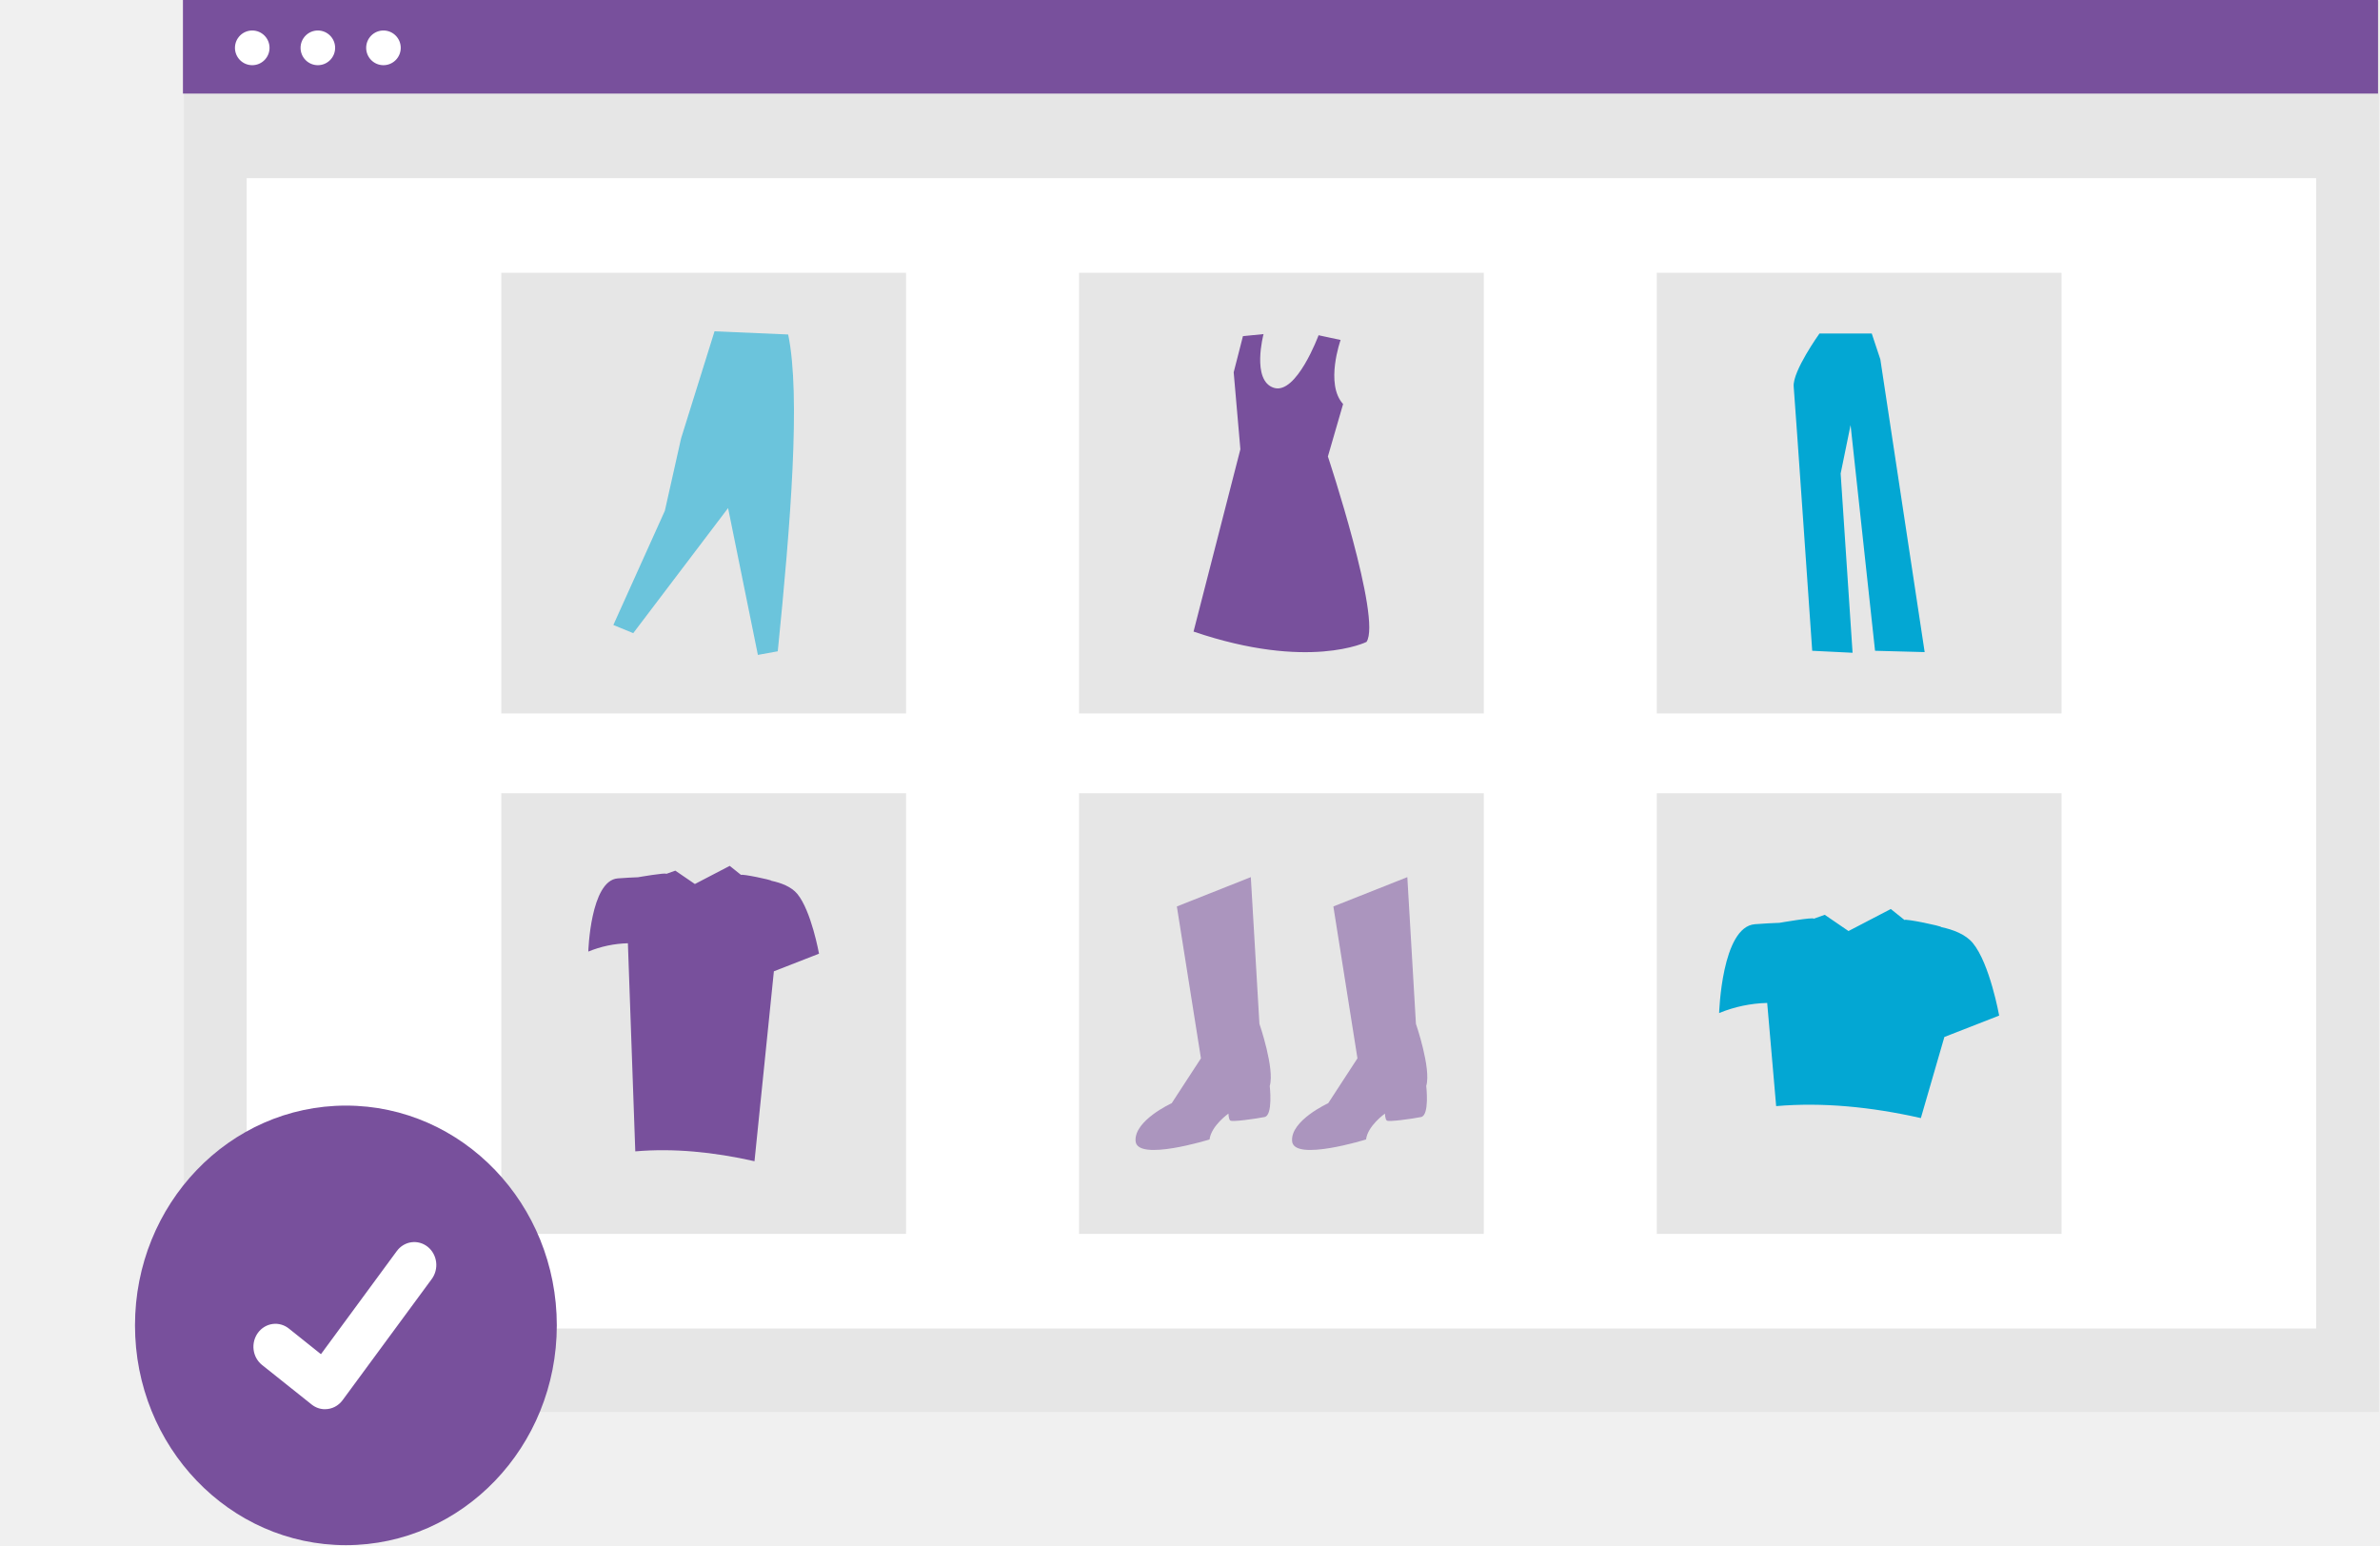
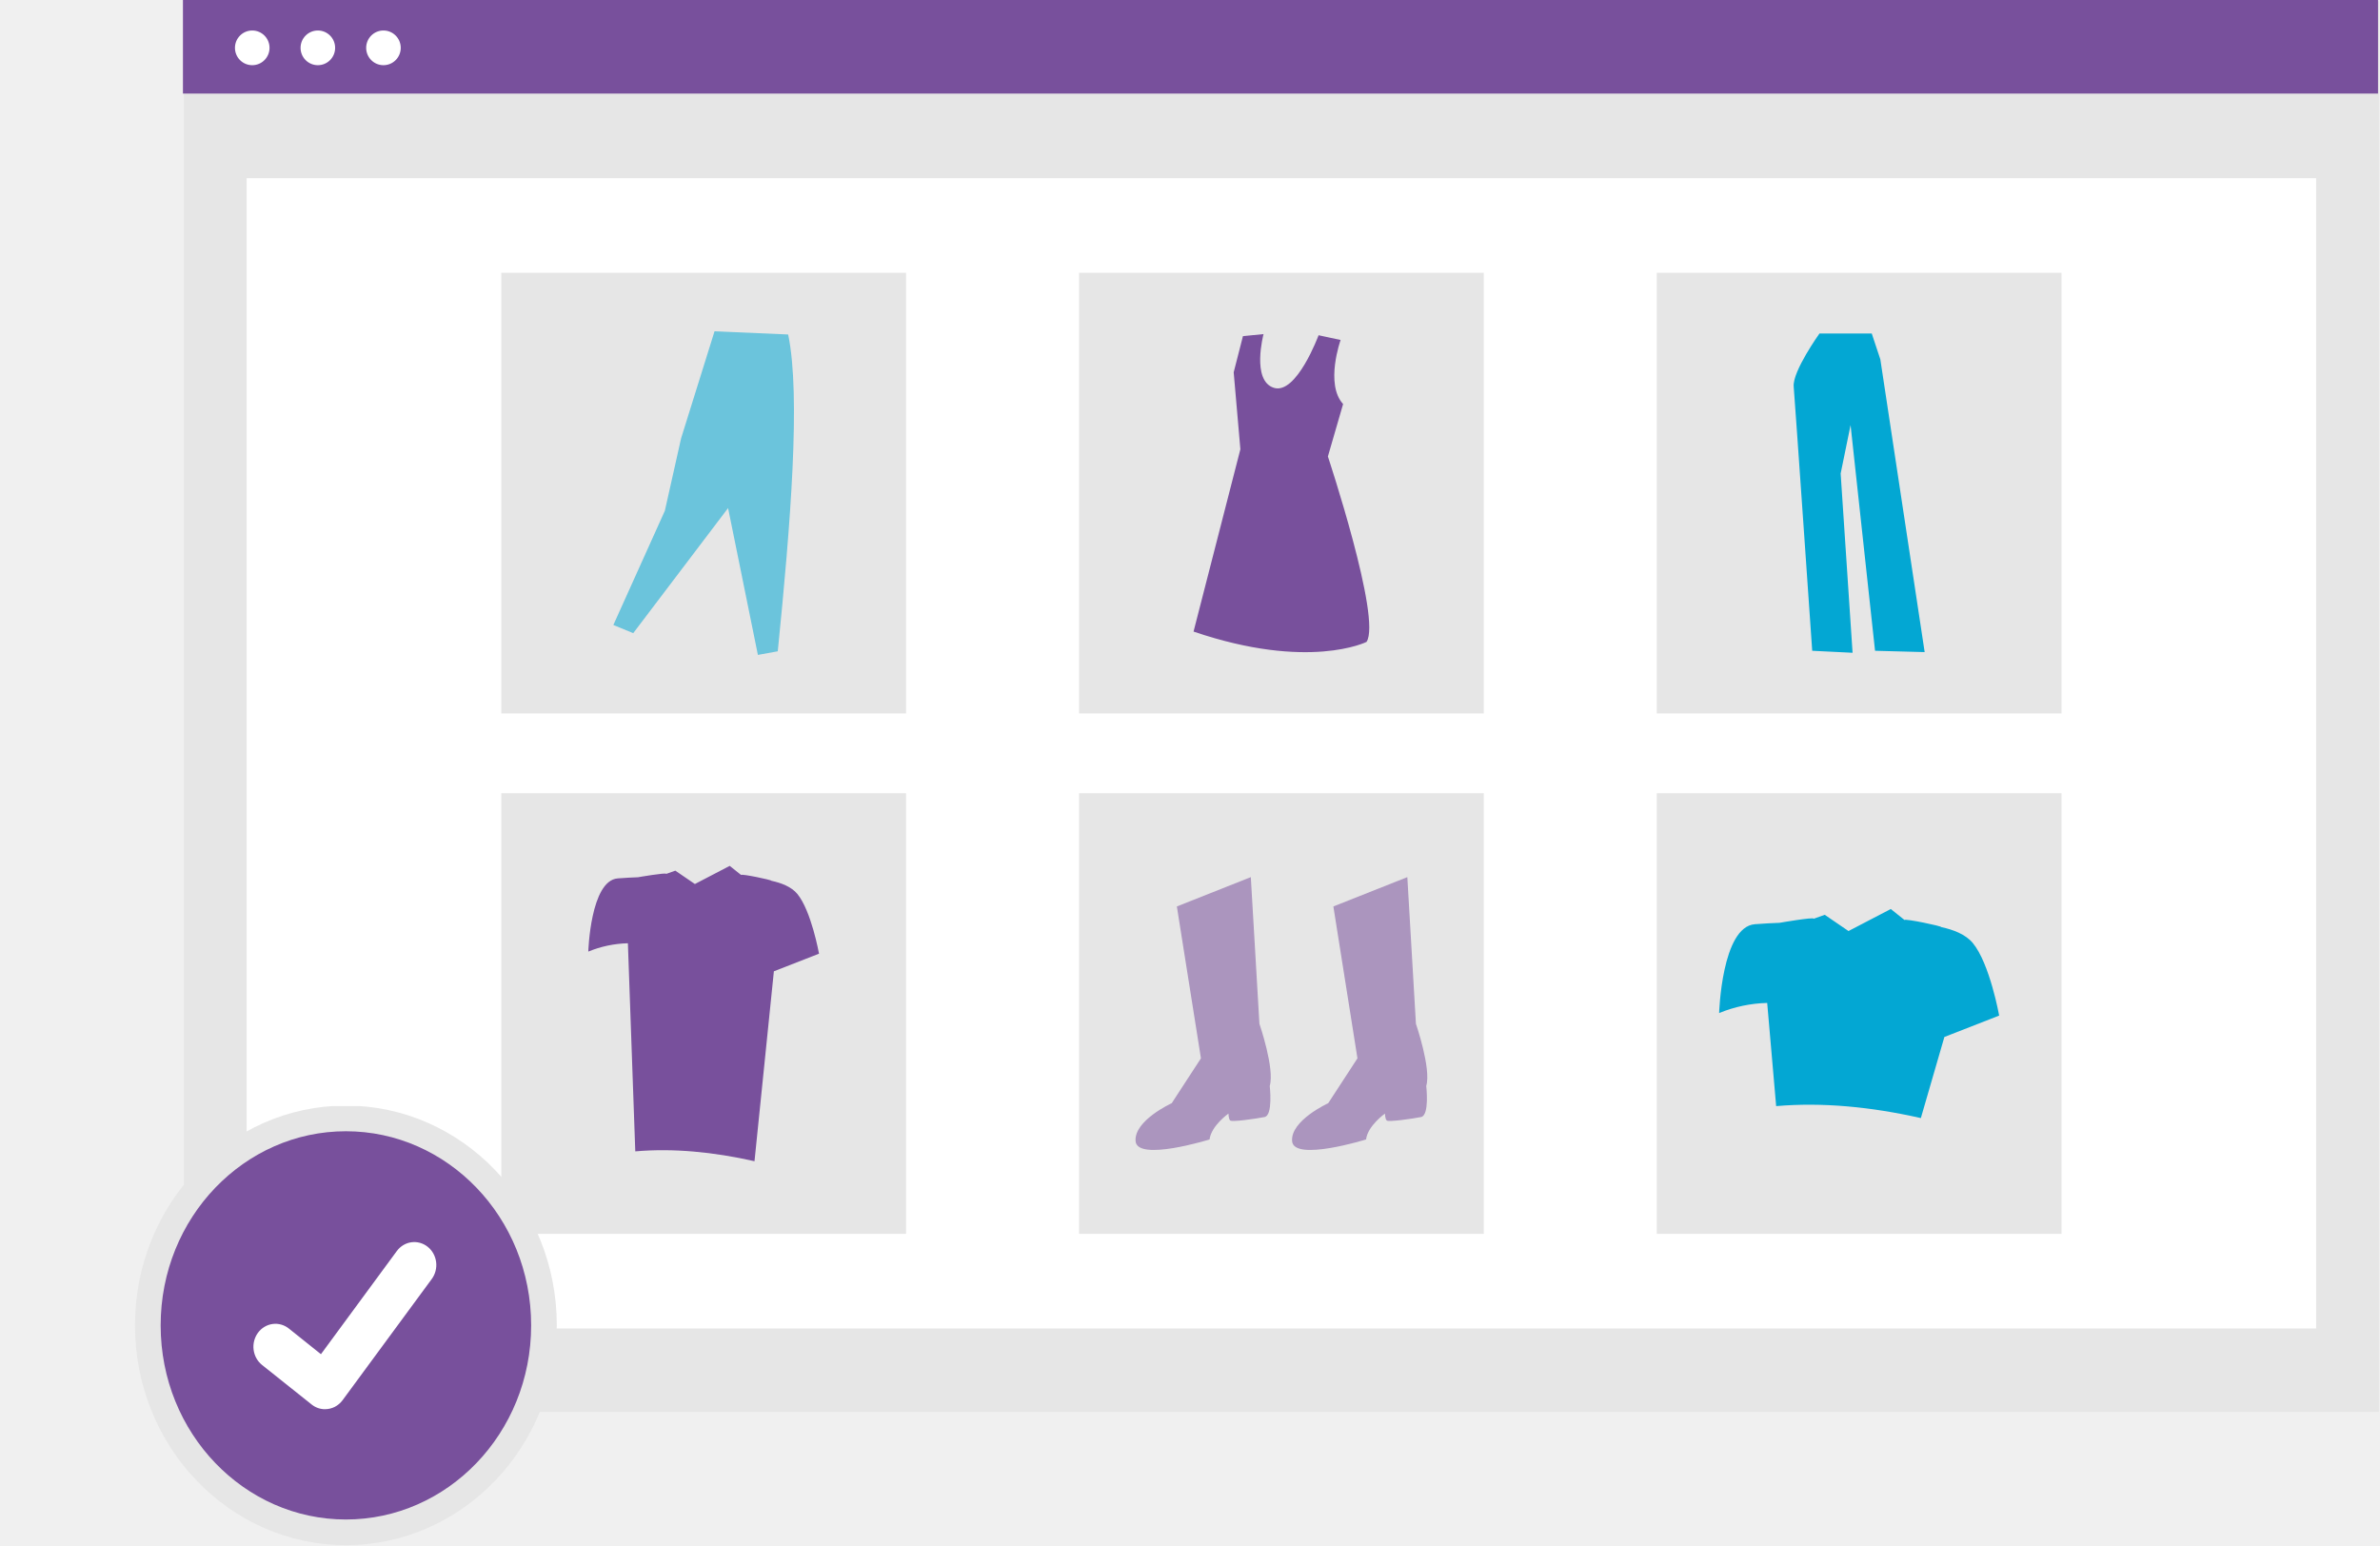
<svg xmlns="http://www.w3.org/2000/svg" width="371" height="241" viewBox="0 0 371 241" fill="none">
  <g id="dropshop-img--1">
    <g id="Group 42">
      <path id="Rectangle 338" d="M370.837 0.194H28.663V220.101H370.837V0.194Z" fill="#E6E6E6" />
      <path id="Rectangle 339" d="M361.052 27.776H38.448V207.092H361.052V27.776Z" fill="white" />
      <path id="Rectangle 340" d="M370.691 0H28.517V14.587H370.691V0Z" fill="#78509C" />
      <path id="Ellipse 513" d="M39.32 10.162C40.808 10.162 42.015 8.952 42.015 7.458C42.015 5.965 40.808 4.754 39.32 4.754C37.832 4.754 36.626 5.965 36.626 7.458C36.626 8.952 37.832 10.162 39.32 10.162Z" fill="white" />
      <path id="Ellipse 514" d="M49.547 10.162C51.035 10.162 52.241 8.952 52.241 7.458C52.241 5.965 51.035 4.754 49.547 4.754C48.059 4.754 46.852 5.965 46.852 7.458C46.852 8.952 48.059 10.162 49.547 10.162Z" fill="white" />
      <path id="Ellipse 515" d="M59.773 10.162C61.262 10.162 62.468 8.952 62.468 7.458C62.468 5.965 61.262 4.754 59.773 4.754C58.285 4.754 57.079 5.965 57.079 7.458C57.079 8.952 58.285 10.162 59.773 10.162Z" fill="white" />
    </g>
-     <g id="item-5">
-       <path id="Rectangle 345" d="M231.298 123.652H168.201V192.345H231.298V123.652Z" fill="#E6E6E6" />
-       <path id="Path 2643" d="M183.452 141.306L194.98 136.733L196.321 159.601C196.321 159.601 198.733 166.596 197.929 169.287C197.929 169.287 198.465 173.86 197.125 174.129C195.784 174.398 192.03 174.937 191.764 174.667C191.499 174.398 191.496 173.591 191.496 173.591C191.496 173.591 188.815 175.474 188.547 177.626C188.547 177.626 177.287 181.124 177.019 177.895C176.751 174.667 182.649 171.976 182.649 171.976L187.207 164.981L183.452 141.306Z" fill="#78509C" fill-opacity="0.54" />
-       <path id="Path 2644" d="M207.85 141.306L219.377 136.733L220.718 159.601C220.718 159.601 223.13 166.596 222.326 169.287C222.326 169.287 222.862 173.86 221.522 174.129C220.181 174.398 216.427 174.937 216.162 174.667C215.896 174.398 215.893 173.591 215.893 173.591C215.893 173.591 213.212 175.474 212.944 177.626C212.944 177.626 201.684 181.124 201.416 177.895C201.148 174.667 207.046 171.976 207.046 171.976L211.604 164.981L207.85 141.306Z" fill="#78509C" fill-opacity="0.54" />
-     </g>
-     <g id="item-6">
-       <path id="Rectangle 342" d="M231.298 42.525H168.201V111.218H231.298V42.525Z" fill="#E6E6E6" />
-       <path id="Path 2645" d="M208.977 52.997C208.977 52.997 206.522 59.88 209.366 62.984L206.995 71.16C206.995 71.16 215.42 96.523 213.013 100.066C213.013 100.066 204.026 104.574 186.052 98.455L193.353 70.033L192.31 58.036L193.754 52.4L196.963 52.08C196.963 52.08 195.038 59.327 198.568 60.454C202.099 61.581 205.543 52.261 205.543 52.261L208.977 52.997Z" fill="#78509C" />
-     </g>
-     <g id="item-4">
-       <path id="Rectangle 341" d="M141.237 42.525H78.14V111.218H141.237V42.525Z" fill="#E6E6E6" />
-       <path id="Path 2646" d="M95.612 97.428L98.71 98.7L113.495 79.201L118.142 102.091L121.24 101.526C123.227 81.791 124.849 61.663 122.859 52.142L111.383 51.648L106.173 68.323L103.639 79.627L95.612 97.428Z" fill="#03A7D3" fill-opacity="0.54" />
-     </g>
-     <g id="item-3">
-       <path id="Rectangle 343" d="M321.358 42.525H258.262V111.218H321.358V42.525Z" fill="#E6E6E6" />
-       <path id="Path 2647" d="M283.627 51.986C283.627 51.986 279.399 57.884 279.605 60.264C279.812 62.644 282.492 101.447 282.492 101.447L288.783 101.757L286.925 73.819L288.472 66.266L292.287 101.447L300.021 101.654L293.112 56.022L291.772 51.987L283.627 51.986Z" fill="#03A7D3" />
-     </g>
-     <g id="item-2">
-       <path id="Rectangle 346" d="M321.358 123.652H258.262V192.345H321.358V123.652Z" fill="#E6E6E6" />
-       <path id="Path 2648" d="M307.521 147.001C306.399 145.649 304.469 144.919 302.616 144.524C302.669 144.355 296.981 143.175 296.884 143.418L294.74 141.704L288.149 145.137L284.447 142.607L282.726 143.22C282.797 142.915 277.387 143.856 277.387 143.856C276.354 143.893 275.034 143.958 273.556 144.072C268.382 144.471 267.983 157.919 267.983 157.919C270.364 156.942 272.902 156.408 275.474 156.345L276.872 172.429C284.065 171.81 291.609 172.53 299.428 174.293L303.095 161.65L311.634 158.317C311.634 158.317 310.175 150.196 307.521 147.001Z" fill="#03A7D3" />
-     </g>
-     <g id="item-1">
-       <path id="Rectangle 344" d="M141.237 123.652H78.14V192.345H141.237V123.652Z" fill="#E6E6E6" />
-       <path id="Path 2649" d="M124.282 139.342C123.357 138.229 121.768 137.626 120.241 137.301C120.287 137.161 115.598 136.19 115.517 136.39L113.75 134.978L108.321 137.807L105.27 135.723L103.853 136.228C103.911 135.977 99.453 136.751 99.453 136.751C98.604 136.782 97.514 136.835 96.297 136.93C92.034 137.259 91.706 148.338 91.706 148.338C93.667 147.533 95.759 147.093 97.878 147.041L99.03 179.483C104.956 178.972 111.172 179.566 117.613 181.019L120.634 151.413L127.67 148.667C127.67 148.667 126.468 141.976 124.282 139.342Z" fill="#78509C" />
+     <g id="items">
+       <g id="item-5">
+         <path id="Rectangle 345" d="M231.298 123.652H168.201V192.345H231.298V123.652Z" fill="#E6E6E6" />
+         <path id="Path 2643" d="M183.452 141.306L194.98 136.733L196.321 159.601C196.321 159.601 198.733 166.596 197.929 169.287C197.929 169.287 198.465 173.86 197.125 174.129C195.784 174.398 192.03 174.937 191.764 174.667C191.499 174.398 191.496 173.591 191.496 173.591C191.496 173.591 188.815 175.474 188.547 177.626C188.547 177.626 177.287 181.124 177.019 177.895C176.751 174.667 182.649 171.976 182.649 171.976L187.207 164.981L183.452 141.306Z" fill="#78509C" fill-opacity="0.54" />
+         <path id="Path 2644" d="M207.85 141.306L219.377 136.733L220.718 159.601C220.718 159.601 223.13 166.596 222.326 169.287C222.326 169.287 222.862 173.86 221.522 174.129C220.181 174.398 216.427 174.937 216.162 174.667C215.896 174.398 215.893 173.591 215.893 173.591C215.893 173.591 213.212 175.474 212.944 177.626C212.944 177.626 201.684 181.124 201.416 177.895C201.148 174.667 207.046 171.976 207.046 171.976L211.604 164.981L207.85 141.306Z" fill="#78509C" fill-opacity="0.54" />
+       </g>
+       <g id="item-6">
+         <path id="Rectangle 342" d="M231.298 42.525H168.201V111.218H231.298V42.525Z" fill="#E6E6E6" />
+         <path id="Path 2645" d="M208.977 52.997C208.977 52.997 206.522 59.88 209.366 62.984L206.995 71.16C206.995 71.16 215.42 96.523 213.013 100.066C213.013 100.066 204.026 104.574 186.052 98.455L193.353 70.033L192.31 58.036L193.754 52.4L196.963 52.08C196.963 52.08 195.038 59.327 198.568 60.454C202.099 61.581 205.543 52.261 205.543 52.261L208.977 52.997Z" fill="#78509C" />
+       </g>
+       <g id="item-4">
+         <path id="Rectangle 341" d="M141.237 42.525H78.14V111.218H141.237V42.525Z" fill="#E6E6E6" />
+         <path id="Path 2646" d="M95.612 97.428L98.71 98.7L113.495 79.201L118.142 102.091L121.24 101.526C123.227 81.791 124.849 61.663 122.859 52.142L111.383 51.648L106.173 68.323L103.639 79.627L95.612 97.428Z" fill="#03A7D3" fill-opacity="0.54" />
+       </g>
+       <g id="item-3">
+         <path id="Rectangle 343" d="M321.358 42.525H258.262V111.218H321.358V42.525Z" fill="#E6E6E6" />
+         <path id="Path 2647" d="M283.627 51.986C283.627 51.986 279.399 57.884 279.605 60.264C279.812 62.644 282.492 101.447 282.492 101.447L288.783 101.757L286.925 73.819L288.472 66.266L292.287 101.447L300.021 101.654L293.112 56.022L291.772 51.987L283.627 51.986Z" fill="#03A7D3" />
+       </g>
+       <g id="item-2">
+         <path id="Rectangle 346" d="M321.358 123.652H258.262V192.345H321.358V123.652Z" fill="#E6E6E6" />
+         <path id="Path 2648" d="M307.521 147.001C306.399 145.649 304.469 144.919 302.616 144.524C302.669 144.355 296.981 143.175 296.884 143.418L294.74 141.704L288.149 145.137L284.447 142.607L282.726 143.22C282.797 142.915 277.387 143.856 277.387 143.856C276.354 143.893 275.034 143.958 273.556 144.072C268.382 144.471 267.983 157.919 267.983 157.919C270.364 156.942 272.902 156.408 275.474 156.345L276.872 172.429C284.065 171.81 291.609 172.53 299.428 174.293L303.095 161.65L311.634 158.317C311.634 158.317 310.175 150.196 307.521 147.001Z" fill="#03A7D3" />
+       </g>
+       <g id="item-1">
+         <path id="Rectangle 344" d="M141.237 123.652H78.14V192.345H141.237V123.652Z" fill="#E6E6E6" />
+         <path id="Path 2649" d="M124.282 139.342C123.357 138.229 121.768 137.626 120.241 137.301C120.287 137.161 115.598 136.19 115.517 136.39L113.75 134.978L108.321 137.807L105.27 135.723L103.853 136.228C103.911 135.977 99.453 136.751 99.453 136.751C98.604 136.782 97.514 136.835 96.297 136.93C92.034 137.259 91.706 148.338 91.706 148.338C93.667 147.533 95.759 147.093 97.878 147.041L99.03 179.483C104.956 178.972 111.172 179.566 117.613 181.019L120.634 151.413L127.67 148.667C127.67 148.667 126.468 141.976 124.282 139.342Z" fill="#78509C" />
+       </g>
    </g>
    <g id="ok-circle" clip-path="url(#clip0_28_20)">
-       <path id="Ellipse 44" d="M53.92 240.87C72.077 240.87 86.796 225.531 86.796 206.609C86.796 187.687 72.077 172.348 53.92 172.348C35.763 172.348 21.044 187.687 21.044 206.609C21.044 225.531 35.763 240.87 53.92 240.87Z" fill="#78509C" />
+       <path id="Ellipse 44" d="M84.796 206.609C84.796 224.505 70.895 238.87 53.92 238.87C36.945 238.87 23.044 224.505 23.044 206.609C23.044 188.713 36.945 174.348 53.92 174.348C70.895 174.348 84.796 188.713 84.796 206.609Z" fill="#78509C" stroke="#E6E6E6" stroke-width="4" />
      <path id="Path 395" d="M50.662 219.678C49.923 219.68 49.203 219.43 48.611 218.968L48.574 218.939L40.848 212.78C40.49 212.494 40.19 212.137 39.964 211.731C39.739 211.324 39.592 210.875 39.533 210.409C39.474 209.943 39.504 209.469 39.62 209.016C39.736 208.562 39.938 208.136 40.212 207.763C40.486 207.39 40.828 207.077 41.219 206.842C41.609 206.607 42.04 206.454 42.487 206.393C42.934 206.331 43.389 206.362 43.824 206.484C44.26 206.605 44.668 206.815 45.026 207.1L50.03 211.1L61.856 195.022C62.13 194.649 62.472 194.336 62.863 194.101C63.253 193.866 63.684 193.713 64.131 193.652C64.577 193.59 65.031 193.621 65.467 193.743C65.902 193.864 66.311 194.074 66.668 194.359L66.669 194.36L66.596 194.466L66.671 194.36C67.393 194.938 67.865 195.791 67.984 196.731C68.103 197.671 67.859 198.623 67.306 199.376L53.396 218.279C53.074 218.714 52.661 219.067 52.187 219.309C51.713 219.551 51.193 219.676 50.665 219.674L50.662 219.678Z" fill="white" />
    </g>
  </g>
  <defs>
    <clipPath id="clip0_28_20">
      <rect width="114.069" height="68.566" fill="white" transform="translate(0 172.434)" />
    </clipPath>
  </defs>
</svg>
